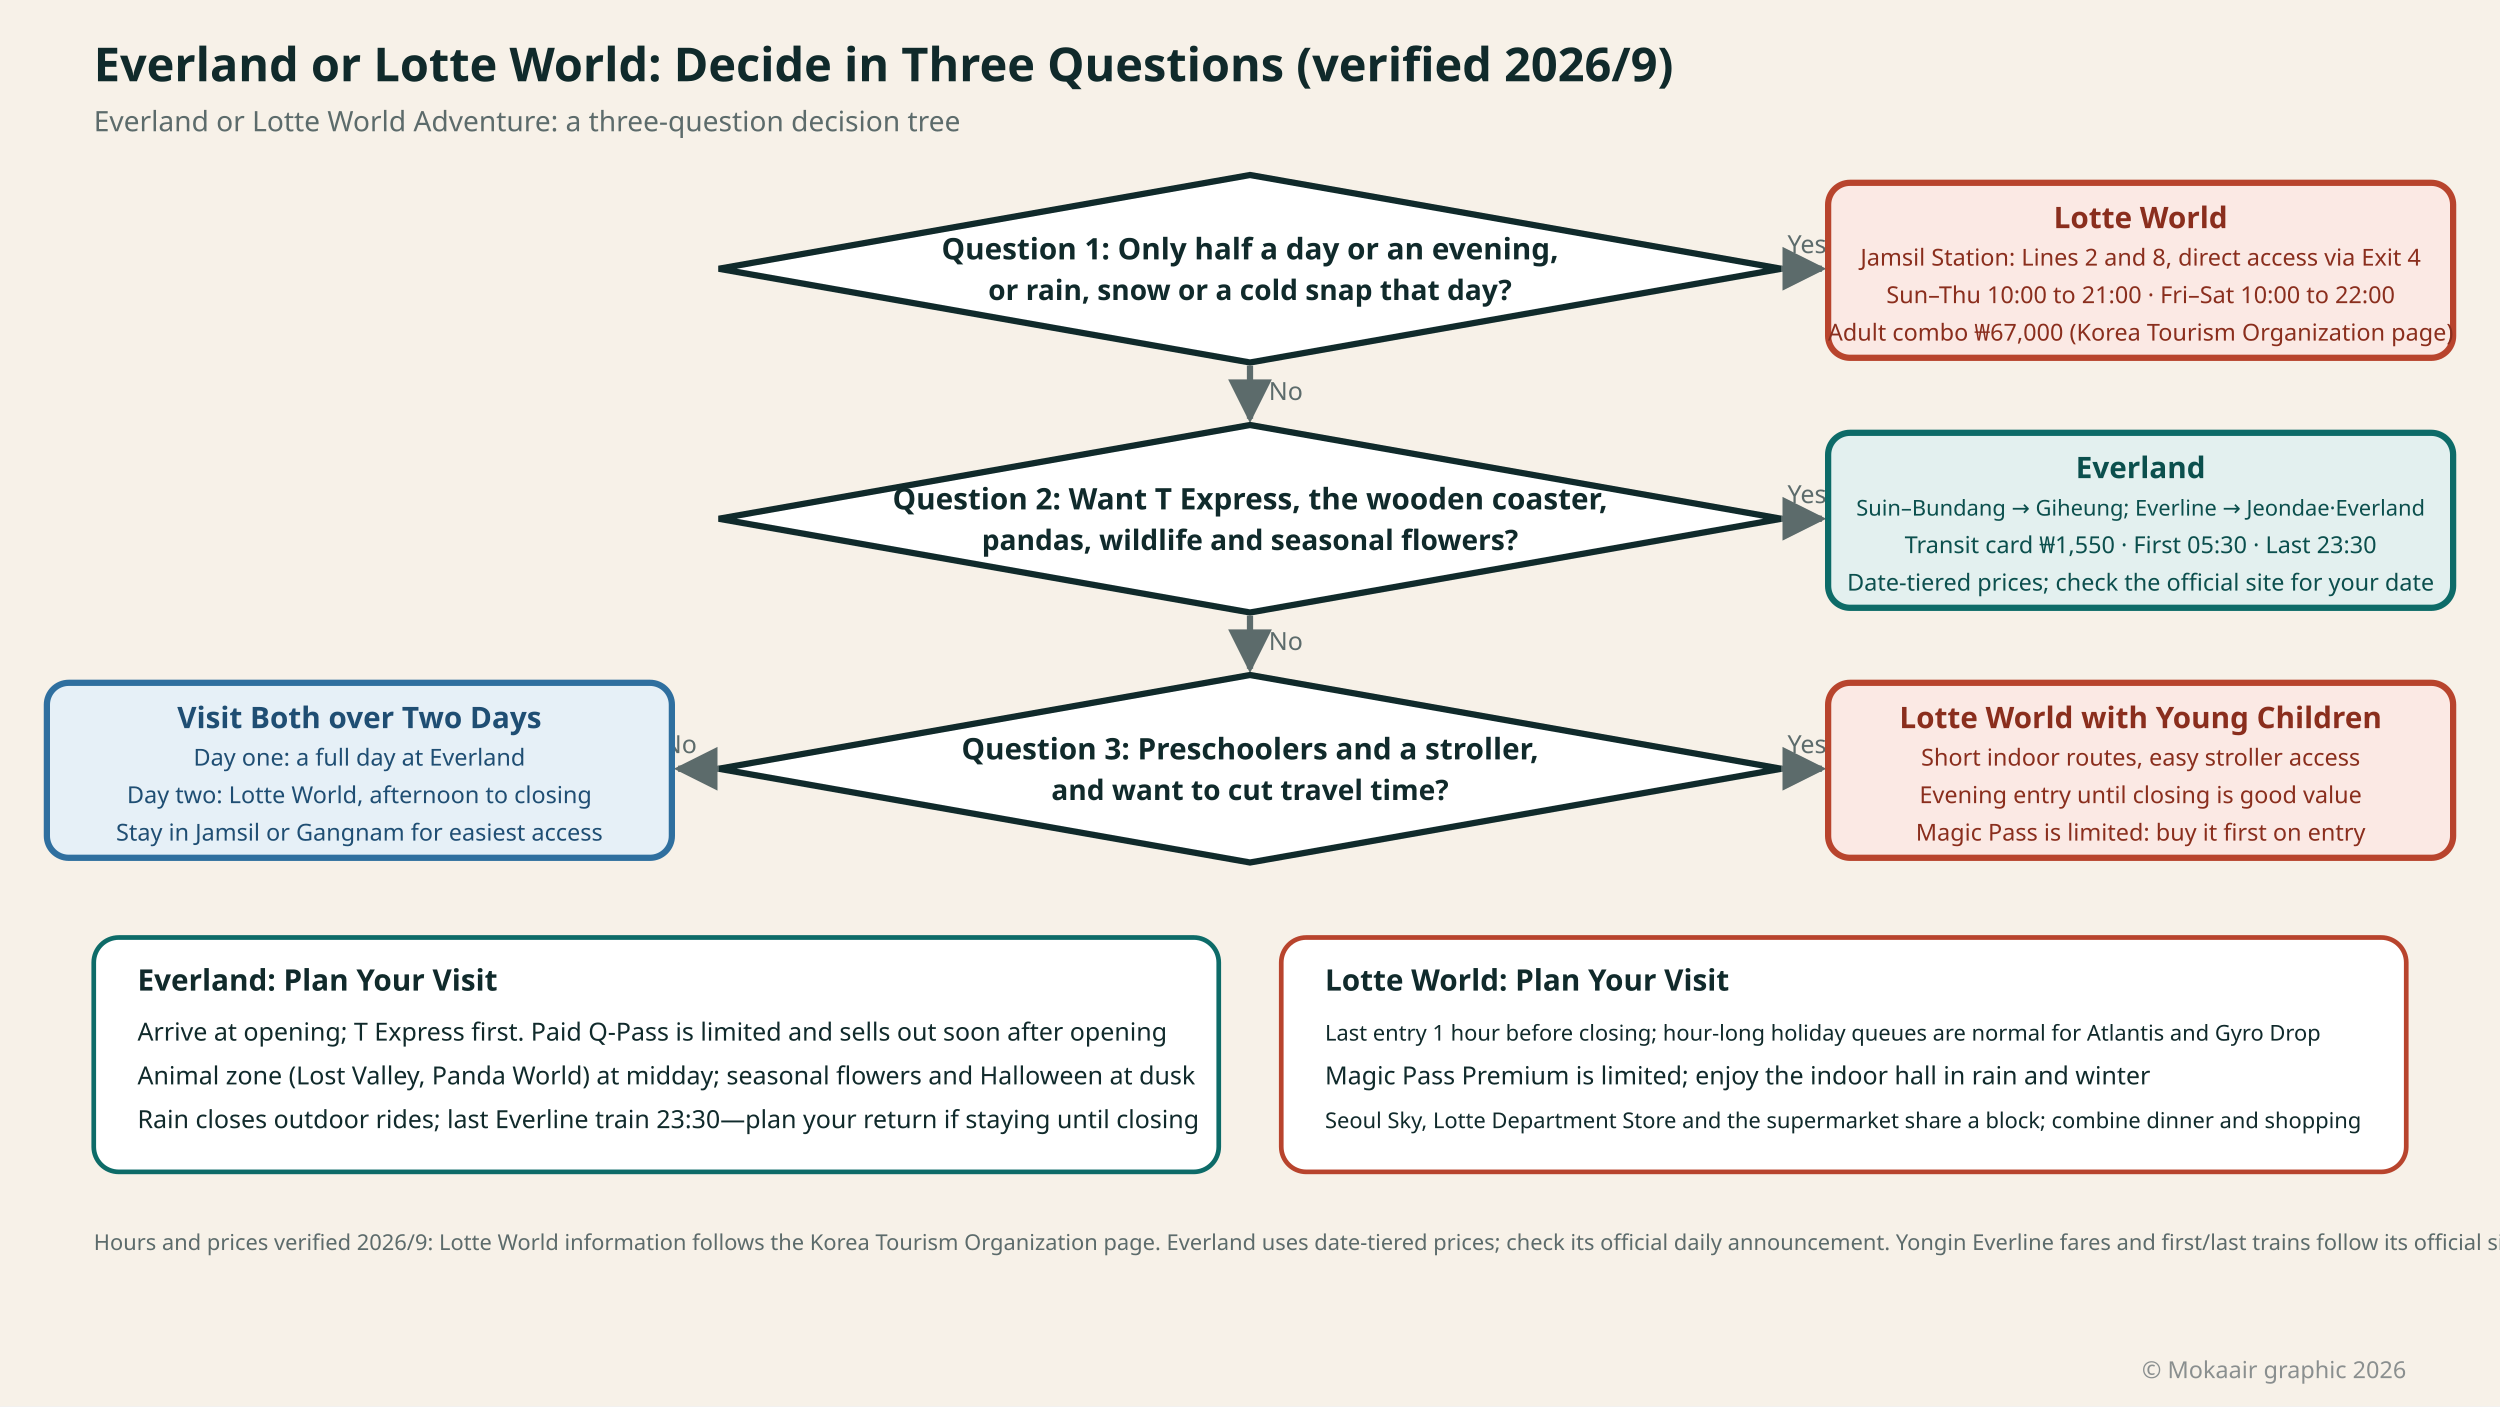
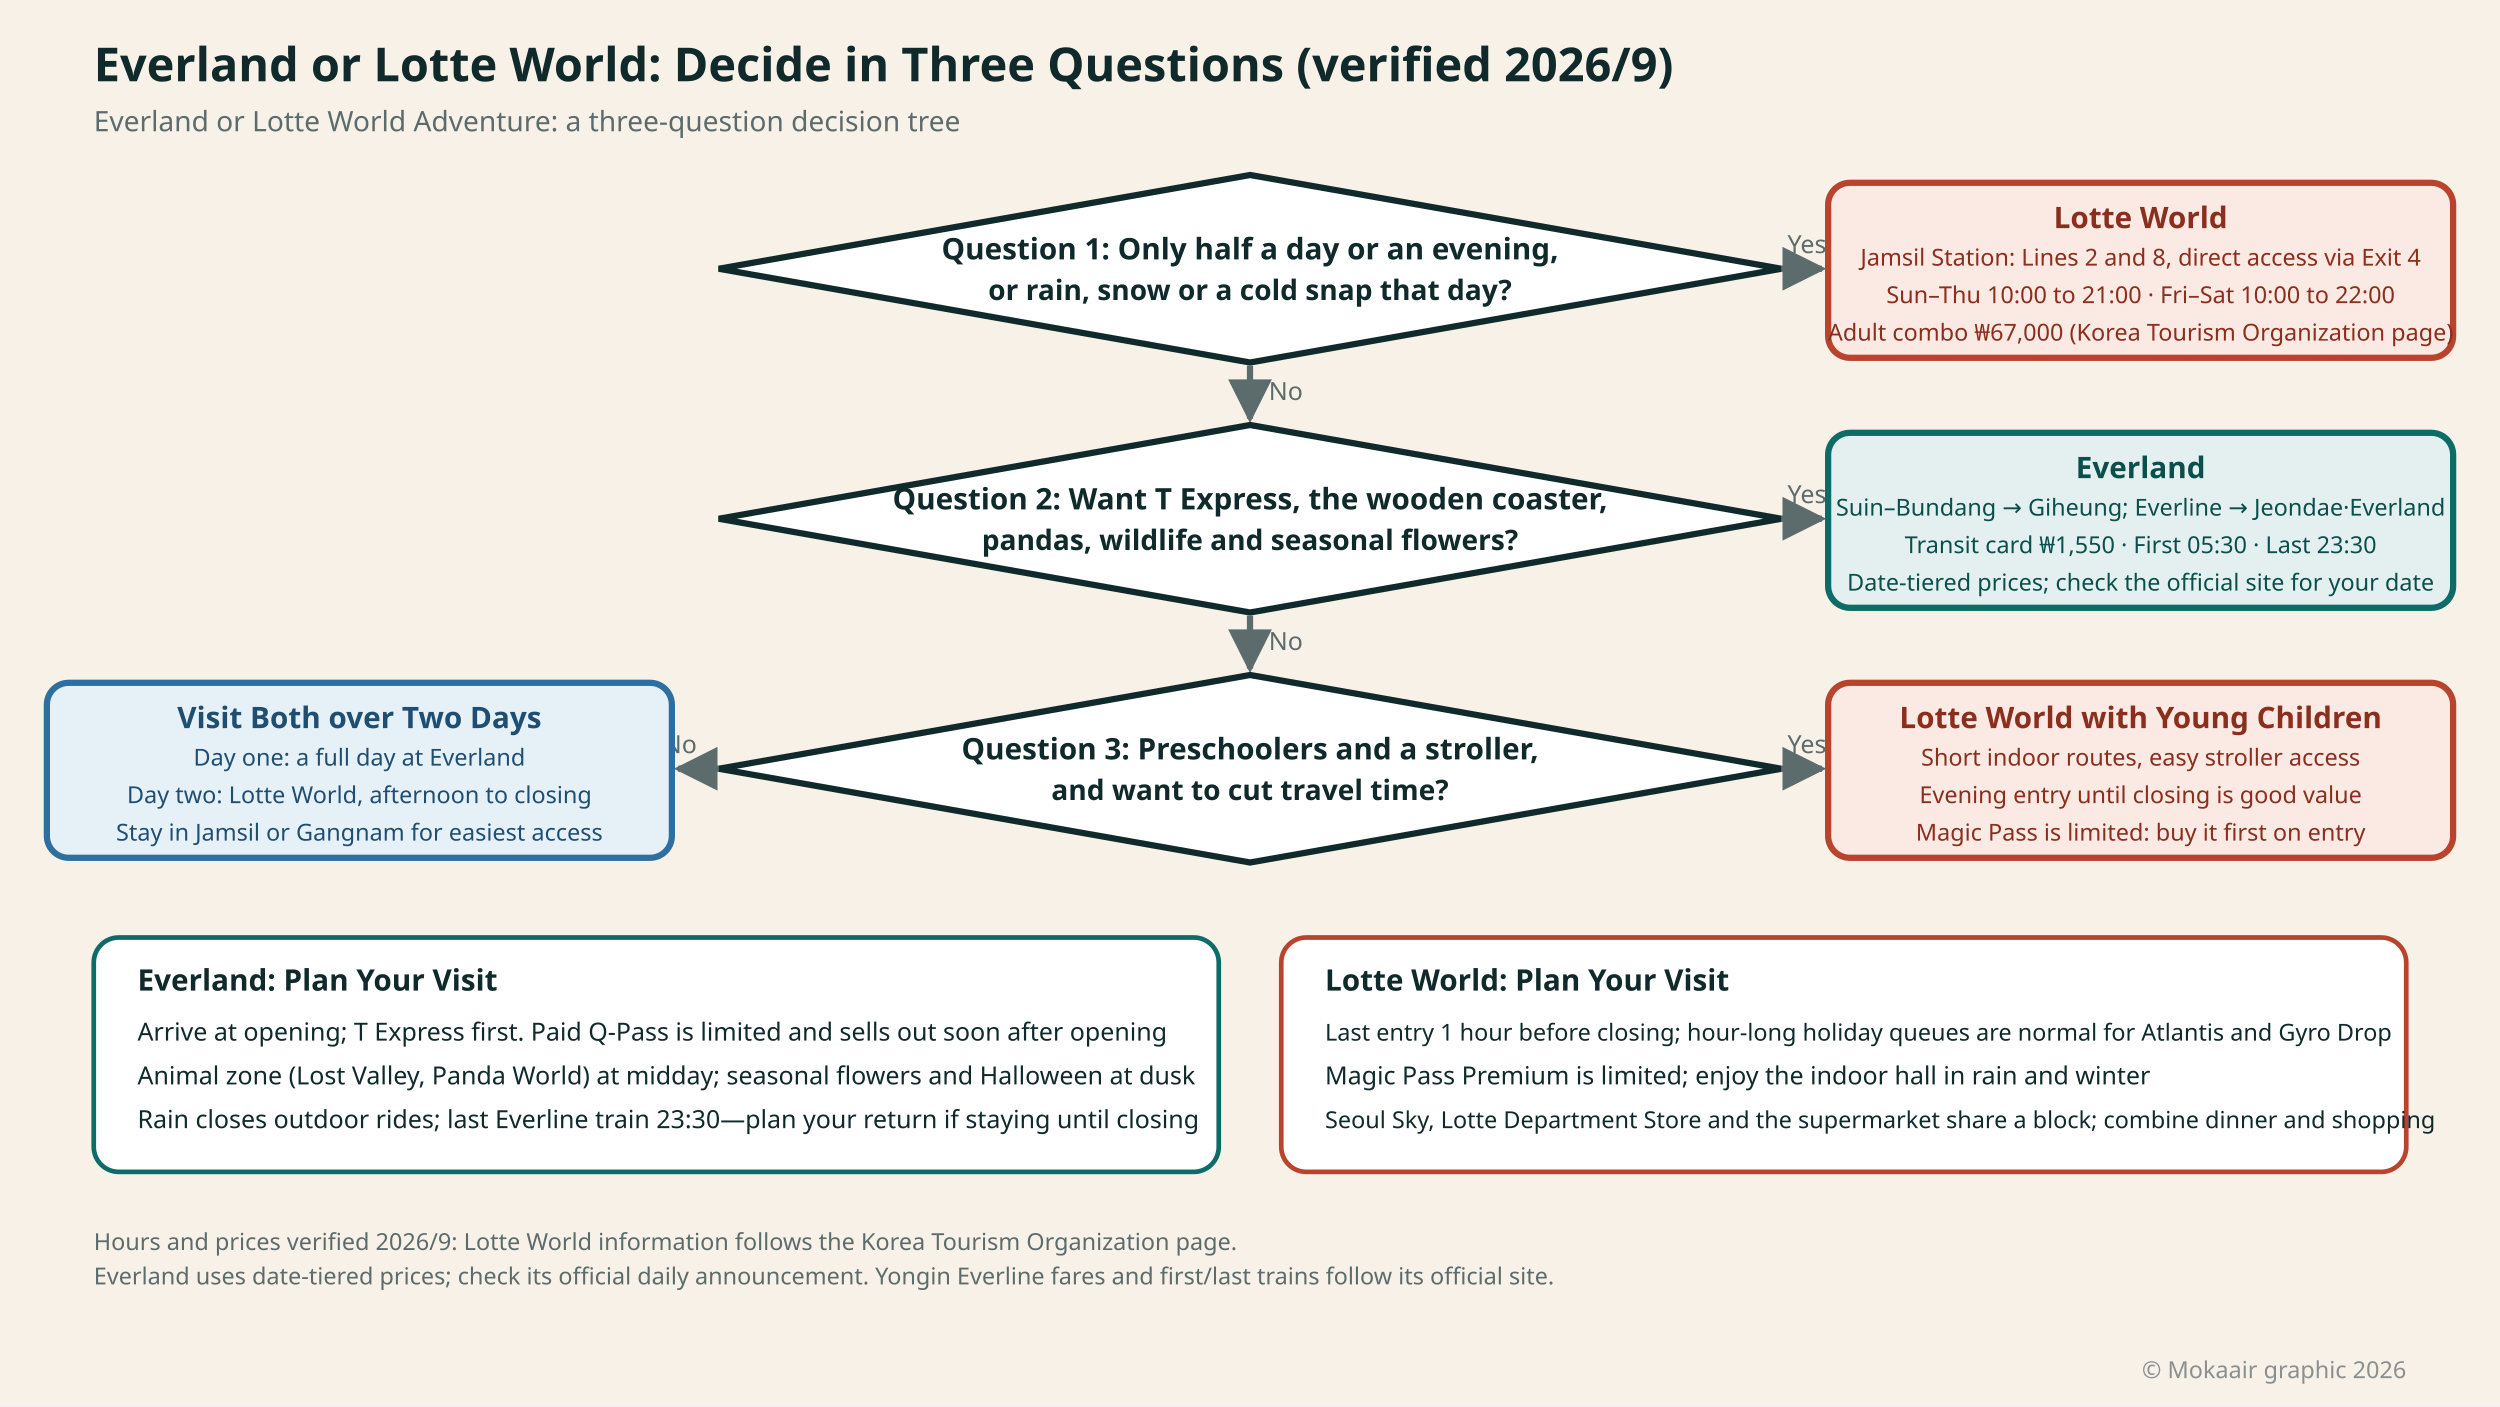
<svg xmlns="http://www.w3.org/2000/svg" viewBox="0 0 1600 900" width="1600" height="900" role="img" aria-labelledby="title desc" font-family="'Noto Sans TC','Noto Sans KR','PingFang TC','Microsoft JhengHei','Apple SD Gothic Neo',system-ui,sans-serif">
  <rect width="1600" height="900" fill="#F7F1E8" />
  <defs>
    <marker id="arrow" viewBox="0 0 10 10" refX="9" refY="5" markerWidth="7" markerHeight="7" orient="auto">
      <path d="M 0 0 L 10 5 L 0 10 z" fill="#5C6B6B" />
    </marker>
  </defs>
  <text x="60" y="52" font-size="30" font-weight="700" fill="#102A2B">Everland or Lotte World: Decide in Three Questions (verified 2026/9)</text>
  <text x="60" y="84" font-size="18" fill="#5C6B6B">Everland or Lotte World Adventure: a three-question decision tree</text>
  <polygon points="800,112 1140,172 800,232 460,172" fill="#FFFFFF" stroke="#102A2B" stroke-width="4" />
  <text x="800" y="166" font-size="19" font-weight="700" fill="#102A2B" text-anchor="middle">Question 1: Only half a day or an evening,</text>
  <text x="800" y="192" font-size="18" font-weight="700" fill="#102A2B" text-anchor="middle">or rain, snow or a cold snap that day?</text>
  <path d="M 1140 172 L 1166 172" stroke="#5C6B6B" stroke-width="4" marker-end="url(#arrow)" />
  <text x="1144" y="162" font-size="16" fill="#5C6B6B">Yes</text>
  <rect x="1170" y="117" width="400" height="112" rx="14" fill="#FBE9E4" stroke="#B8442D" stroke-width="4" />
  <text x="1370" y="146" font-size="19" font-weight="700" fill="#8A2E1D" text-anchor="middle">Lotte World</text>
  <text x="1370" y="170" font-size="15" fill="#8A2E1D" text-anchor="middle">Jamsil Station: Lines 2 and 8, direct access via Exit 4</text>
  <text x="1370" y="194" font-size="15" fill="#8A2E1D" text-anchor="middle">Sun–Thu 10:00 to 21:00 · Fri–Sat 10:00 to 22:00</text>
  <text x="1370" y="218" font-size="15" fill="#8A2E1D" text-anchor="middle">Adult combo ₩67,000 (Korea Tourism Organization page)</text>
  <path d="M 800 234 L 800 268" stroke="#5C6B6B" stroke-width="4" marker-end="url(#arrow)" />
  <text x="812" y="256" font-size="16" fill="#5C6B6B">No</text>
  <polygon points="800,272 1140,332 800,392 460,332" fill="#FFFFFF" stroke="#102A2B" stroke-width="4" />
  <text x="800" y="326" font-size="19" font-weight="700" fill="#102A2B" text-anchor="middle">Question 2: Want T Express, the wooden coaster,</text>
  <text x="800" y="352" font-size="18" font-weight="700" fill="#102A2B" text-anchor="middle">pandas, wildlife and seasonal flowers?</text>
  <path d="M 1140 332 L 1166 332" stroke="#5C6B6B" stroke-width="4" marker-end="url(#arrow)" />
  <text x="1144" y="322" font-size="16" fill="#5C6B6B">Yes</text>
  <rect x="1170" y="277" width="400" height="112" rx="14" fill="#E3F0EF" stroke="#0D6B68" stroke-width="4" />
  <text x="1370" y="306" font-size="19" font-weight="700" fill="#0B4F4D" text-anchor="middle">Everland</text>
-   <text x="1370" y="330" font-size="14" fill="#0B4F4D" text-anchor="middle" style="font-size: 14px;">Suin–Bundang → Giheung; Everline → Jeondae·Everland</text>
+   <text x="1370" y="330" font-size="15" fill="#0B4F4D" text-anchor="middle" style="font-size: 15px;" textLength="376" lengthAdjust="spacingAndGlyphs">Suin–Bundang → Giheung; Everline → Jeondae·Everland</text>
  <text x="1370" y="354" font-size="15" fill="#0B4F4D" text-anchor="middle">Transit card ₩1,550 · First 05:30 · Last 23:30</text>
  <text x="1370" y="378" font-size="15" fill="#0B4F4D" text-anchor="middle">Date-tiered prices; check the official site for your date</text>
  <path d="M 800 394 L 800 428" stroke="#5C6B6B" stroke-width="4" marker-end="url(#arrow)" />
  <text x="812" y="416" font-size="16" fill="#5C6B6B">No</text>
  <polygon points="800,432 1140,492 800,552 460,492" fill="#FFFFFF" stroke="#102A2B" stroke-width="4" />
  <text x="800" y="486" font-size="19" font-weight="700" fill="#102A2B" text-anchor="middle">Question 3: Preschoolers and a stroller,</text>
  <text x="800" y="512" font-size="18" font-weight="700" fill="#102A2B" text-anchor="middle">and want to cut travel time?</text>
  <path d="M 1140 492 L 1166 492" stroke="#5C6B6B" stroke-width="4" marker-end="url(#arrow)" />
  <text x="1144" y="482" font-size="16" fill="#5C6B6B">Yes</text>
  <rect x="1170" y="437" width="400" height="112" rx="14" fill="#FBE9E4" stroke="#B8442D" stroke-width="4" />
  <text x="1370" y="466" font-size="19" font-weight="700" fill="#8A2E1D" text-anchor="middle">Lotte World with Young Children</text>
  <text x="1370" y="490" font-size="15" fill="#8A2E1D" text-anchor="middle">Short indoor routes, easy stroller access</text>
  <text x="1370" y="514" font-size="15" fill="#8A2E1D" text-anchor="middle">Evening entry until closing is good value</text>
  <text x="1370" y="538" font-size="15" fill="#8A2E1D" text-anchor="middle">Magic Pass is limited: buy it first on entry</text>
  <path d="M 460 492 L 434 492" stroke="#5C6B6B" stroke-width="4" marker-end="url(#arrow)" />
  <text x="446" y="482" font-size="16" fill="#5C6B6B" text-anchor="end">No</text>
  <rect x="30" y="437" width="400" height="112" rx="14" fill="#E6F0F7" stroke="#2F6F9F" stroke-width="4" />
  <text x="230" y="466" font-size="19" font-weight="700" fill="#1F4E73" text-anchor="middle">Visit Both over Two Days</text>
  <text x="230" y="490" font-size="15" fill="#1F4E73" text-anchor="middle">Day one: a full day at Everland</text>
  <text x="230" y="514" font-size="15" fill="#1F4E73" text-anchor="middle">Day two: Lotte World, afternoon to closing</text>
  <text x="230" y="538" font-size="15" fill="#1F4E73" text-anchor="middle">Stay in Jamsil or Gangnam for easiest access</text>
  <rect x="60" y="600" width="720" height="150" rx="16" fill="#FFFFFF" stroke="#0D6B68" stroke-width="3" />
  <text x="88" y="634" font-size="19" font-weight="700" fill="#102A2B">Everland: Plan Your Visit</text>
  <text x="88" y="666" font-size="16" fill="#102A2B">Arrive at opening; T Express first. Paid Q-Pass is limited and sells out soon after opening</text>
  <text x="88" y="694" font-size="16" fill="#102A2B">Animal zone (Lost Valley, Panda World) at midday; seasonal flowers and Halloween at dusk</text>
  <text x="88" y="722" font-size="16" fill="#102A2B">Rain closes outdoor rides; last Everline train 23:30—plan your return if staying until closing</text>
  <rect x="820" y="600" width="720" height="150" rx="16" fill="#FFFFFF" stroke="#B8442D" stroke-width="3" />
  <text x="848" y="634" font-size="19" font-weight="700" fill="#102A2B">Lotte World: Plan Your Visit</text>
-   <text x="848" y="666" font-size="14" fill="#102A2B" style="font-size: 14px;">Last entry 1 hour before closing; hour-long holiday queues are normal for Atlantis and Gyro Drop</text>
+   <text x="848" y="666" font-size="15" fill="#102A2B" style="font-size: 15px;">Last entry 1 hour before closing; hour-long holiday queues are normal for Atlantis and Gyro Drop</text>
  <text x="848" y="694" font-size="16" fill="#102A2B">Magic Pass Premium is limited; enjoy the indoor hall in rain and winter</text>
-   <text x="848" y="722" font-size="14" fill="#102A2B" style="font-size: 14px;">Seoul Sky, Lotte Department Store and the supermarket share a block; combine dinner and shopping</text>
-   <text x="60" y="800" font-size="14" fill="#5C6B6B" style="font-size: 14px;">Hours and prices verified 2026/9: Lotte World information follows the Korea Tourism Organization page. Everland uses date-tiered prices; check its official daily announcement. Yongin Everline fares and first/last trains follow its official site.</text>
+   <text x="848" y="722" font-size="15" fill="#102A2B" style="font-size: 15px;" textLength="672" lengthAdjust="spacingAndGlyphs">Seoul Sky, Lotte Department Store and the supermarket share a block; combine dinner and shopping</text>
+   <text x="60" y="800" font-size="15" fill="#5C6B6B" style="font-size: 15px;">Hours and prices verified 2026/9: Lotte World information follows the Korea Tourism Organization page.</text>
+   <text x="60" y="822" font-size="15" fill="#5C6B6B" style="font-size: 15px;">Everland uses date-tiered prices; check its official daily announcement. Yongin Everline fares and first/last trains follow its official site.</text>
  <text x="1540" y="882" font-size="15" fill="#8A8F8F" text-anchor="end">© Mokaair graphic 2026</text>
</svg>
